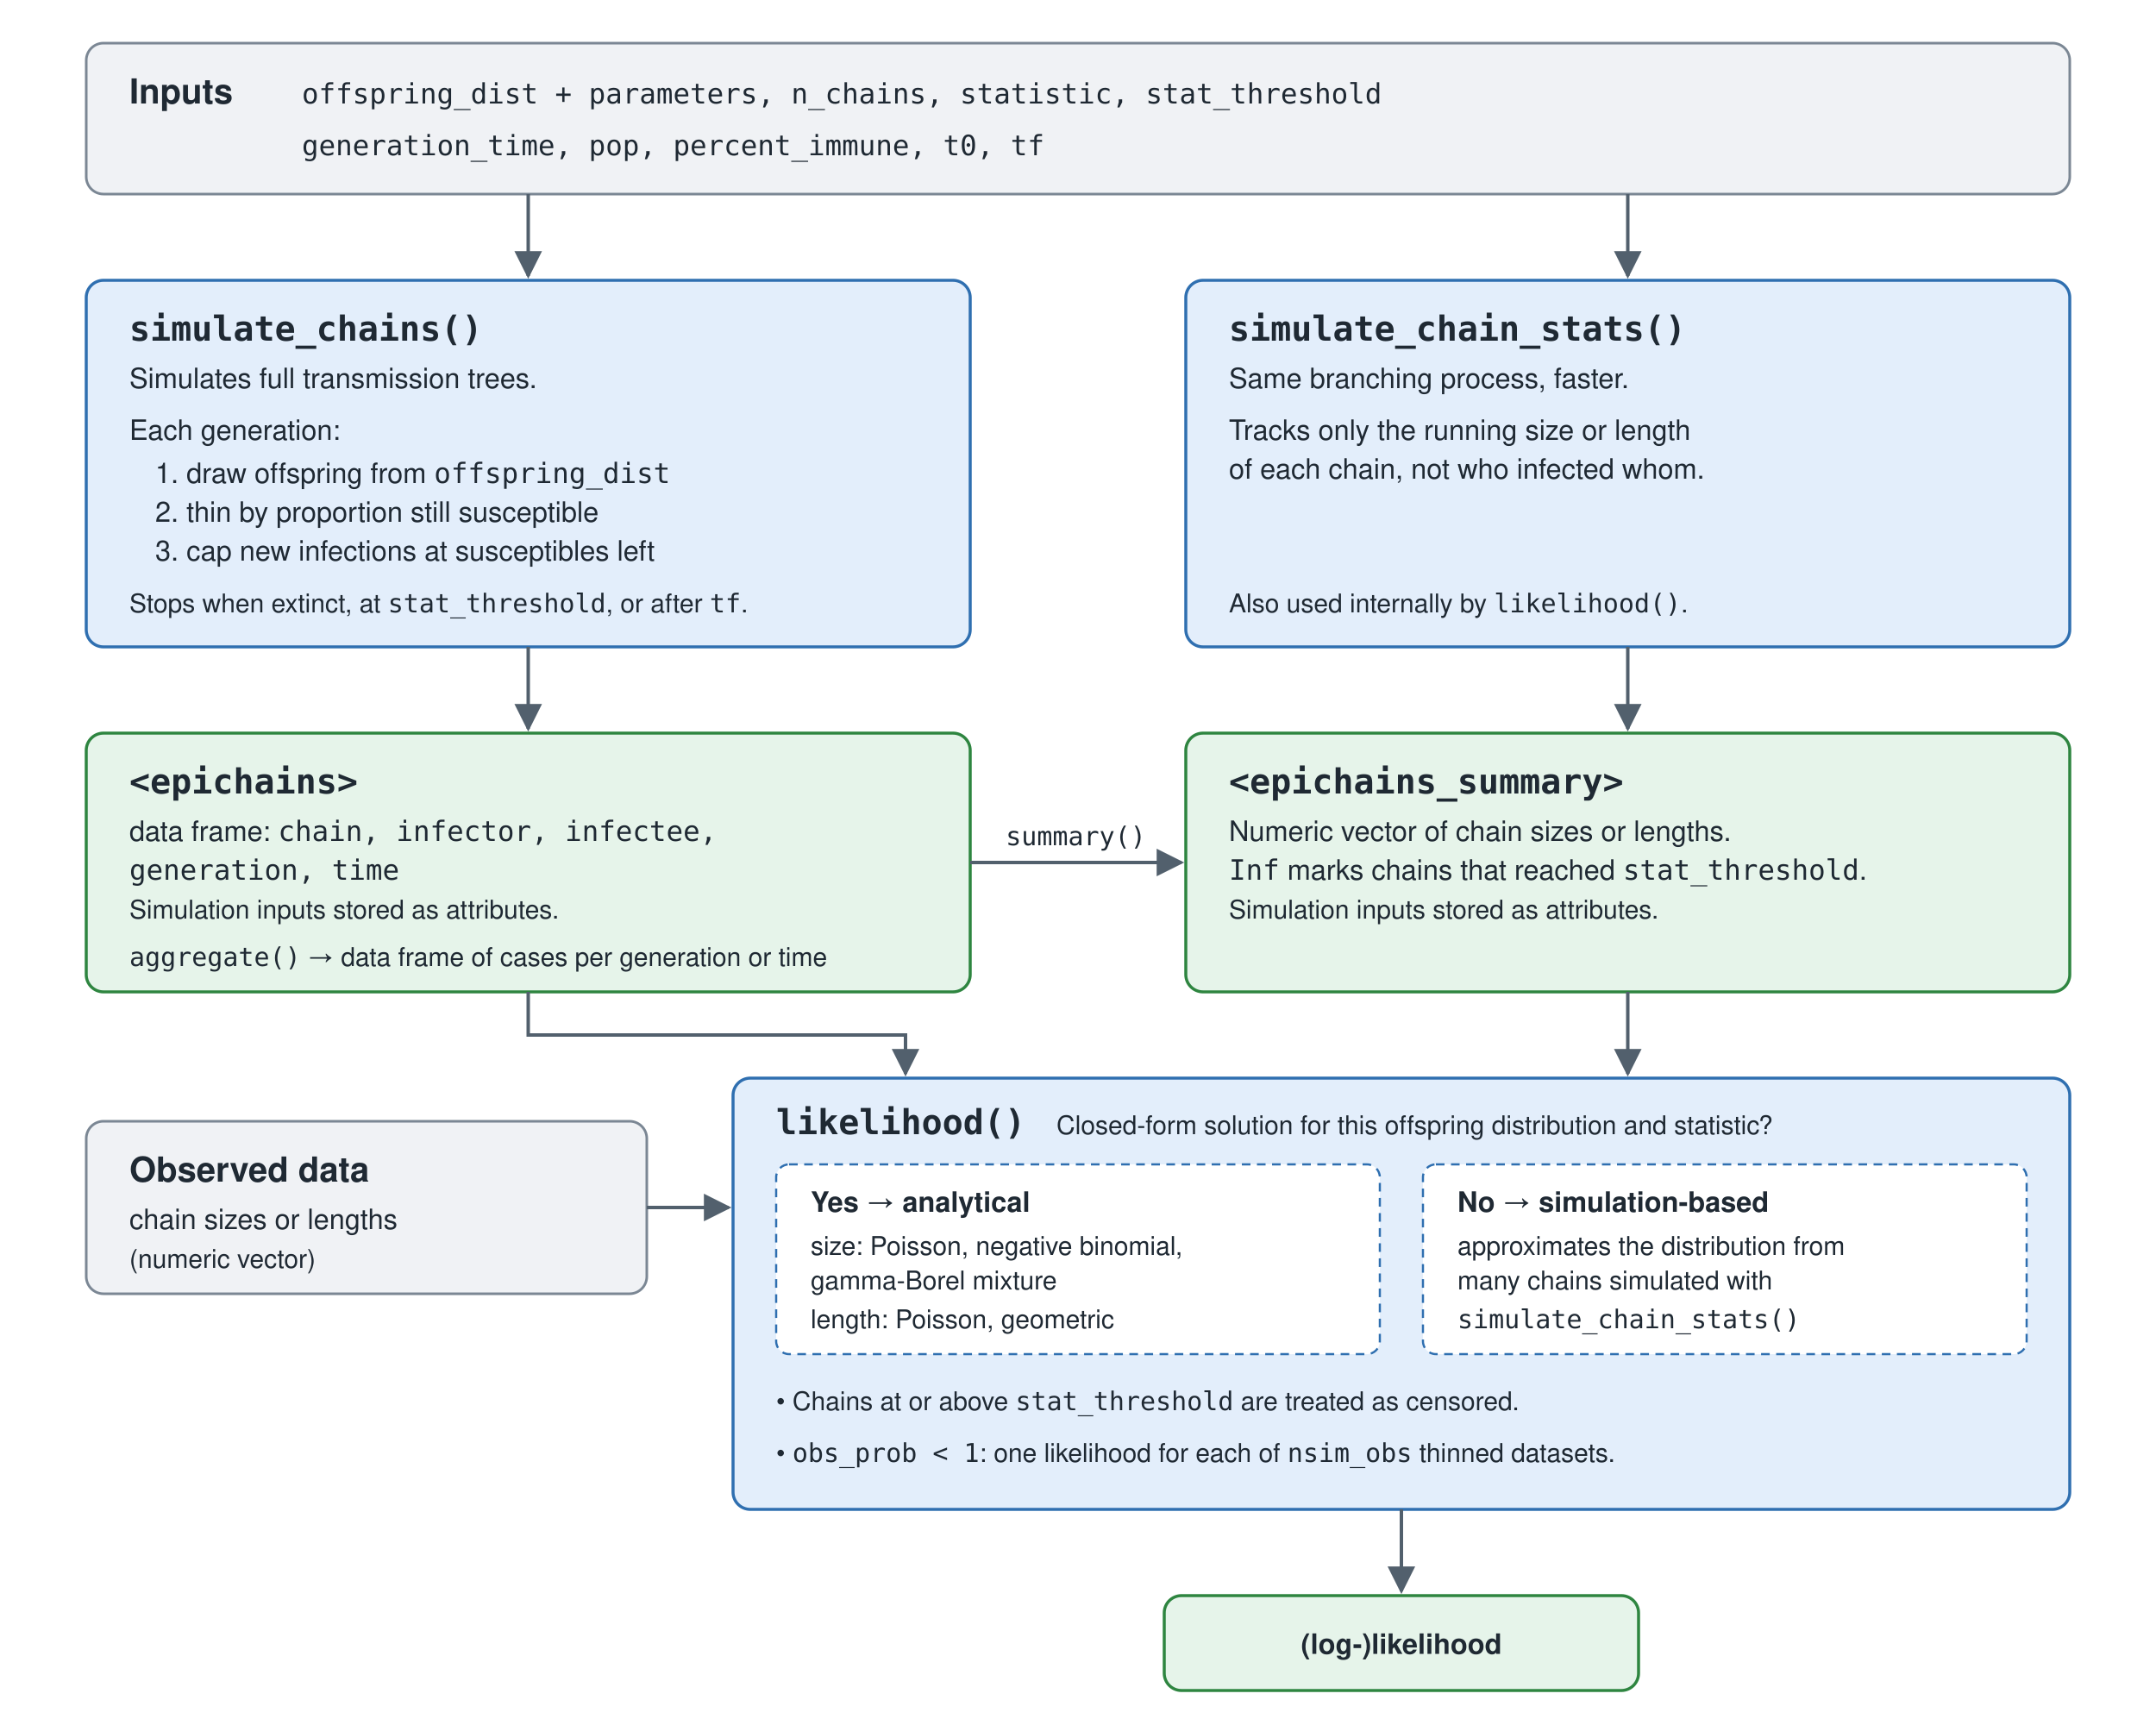
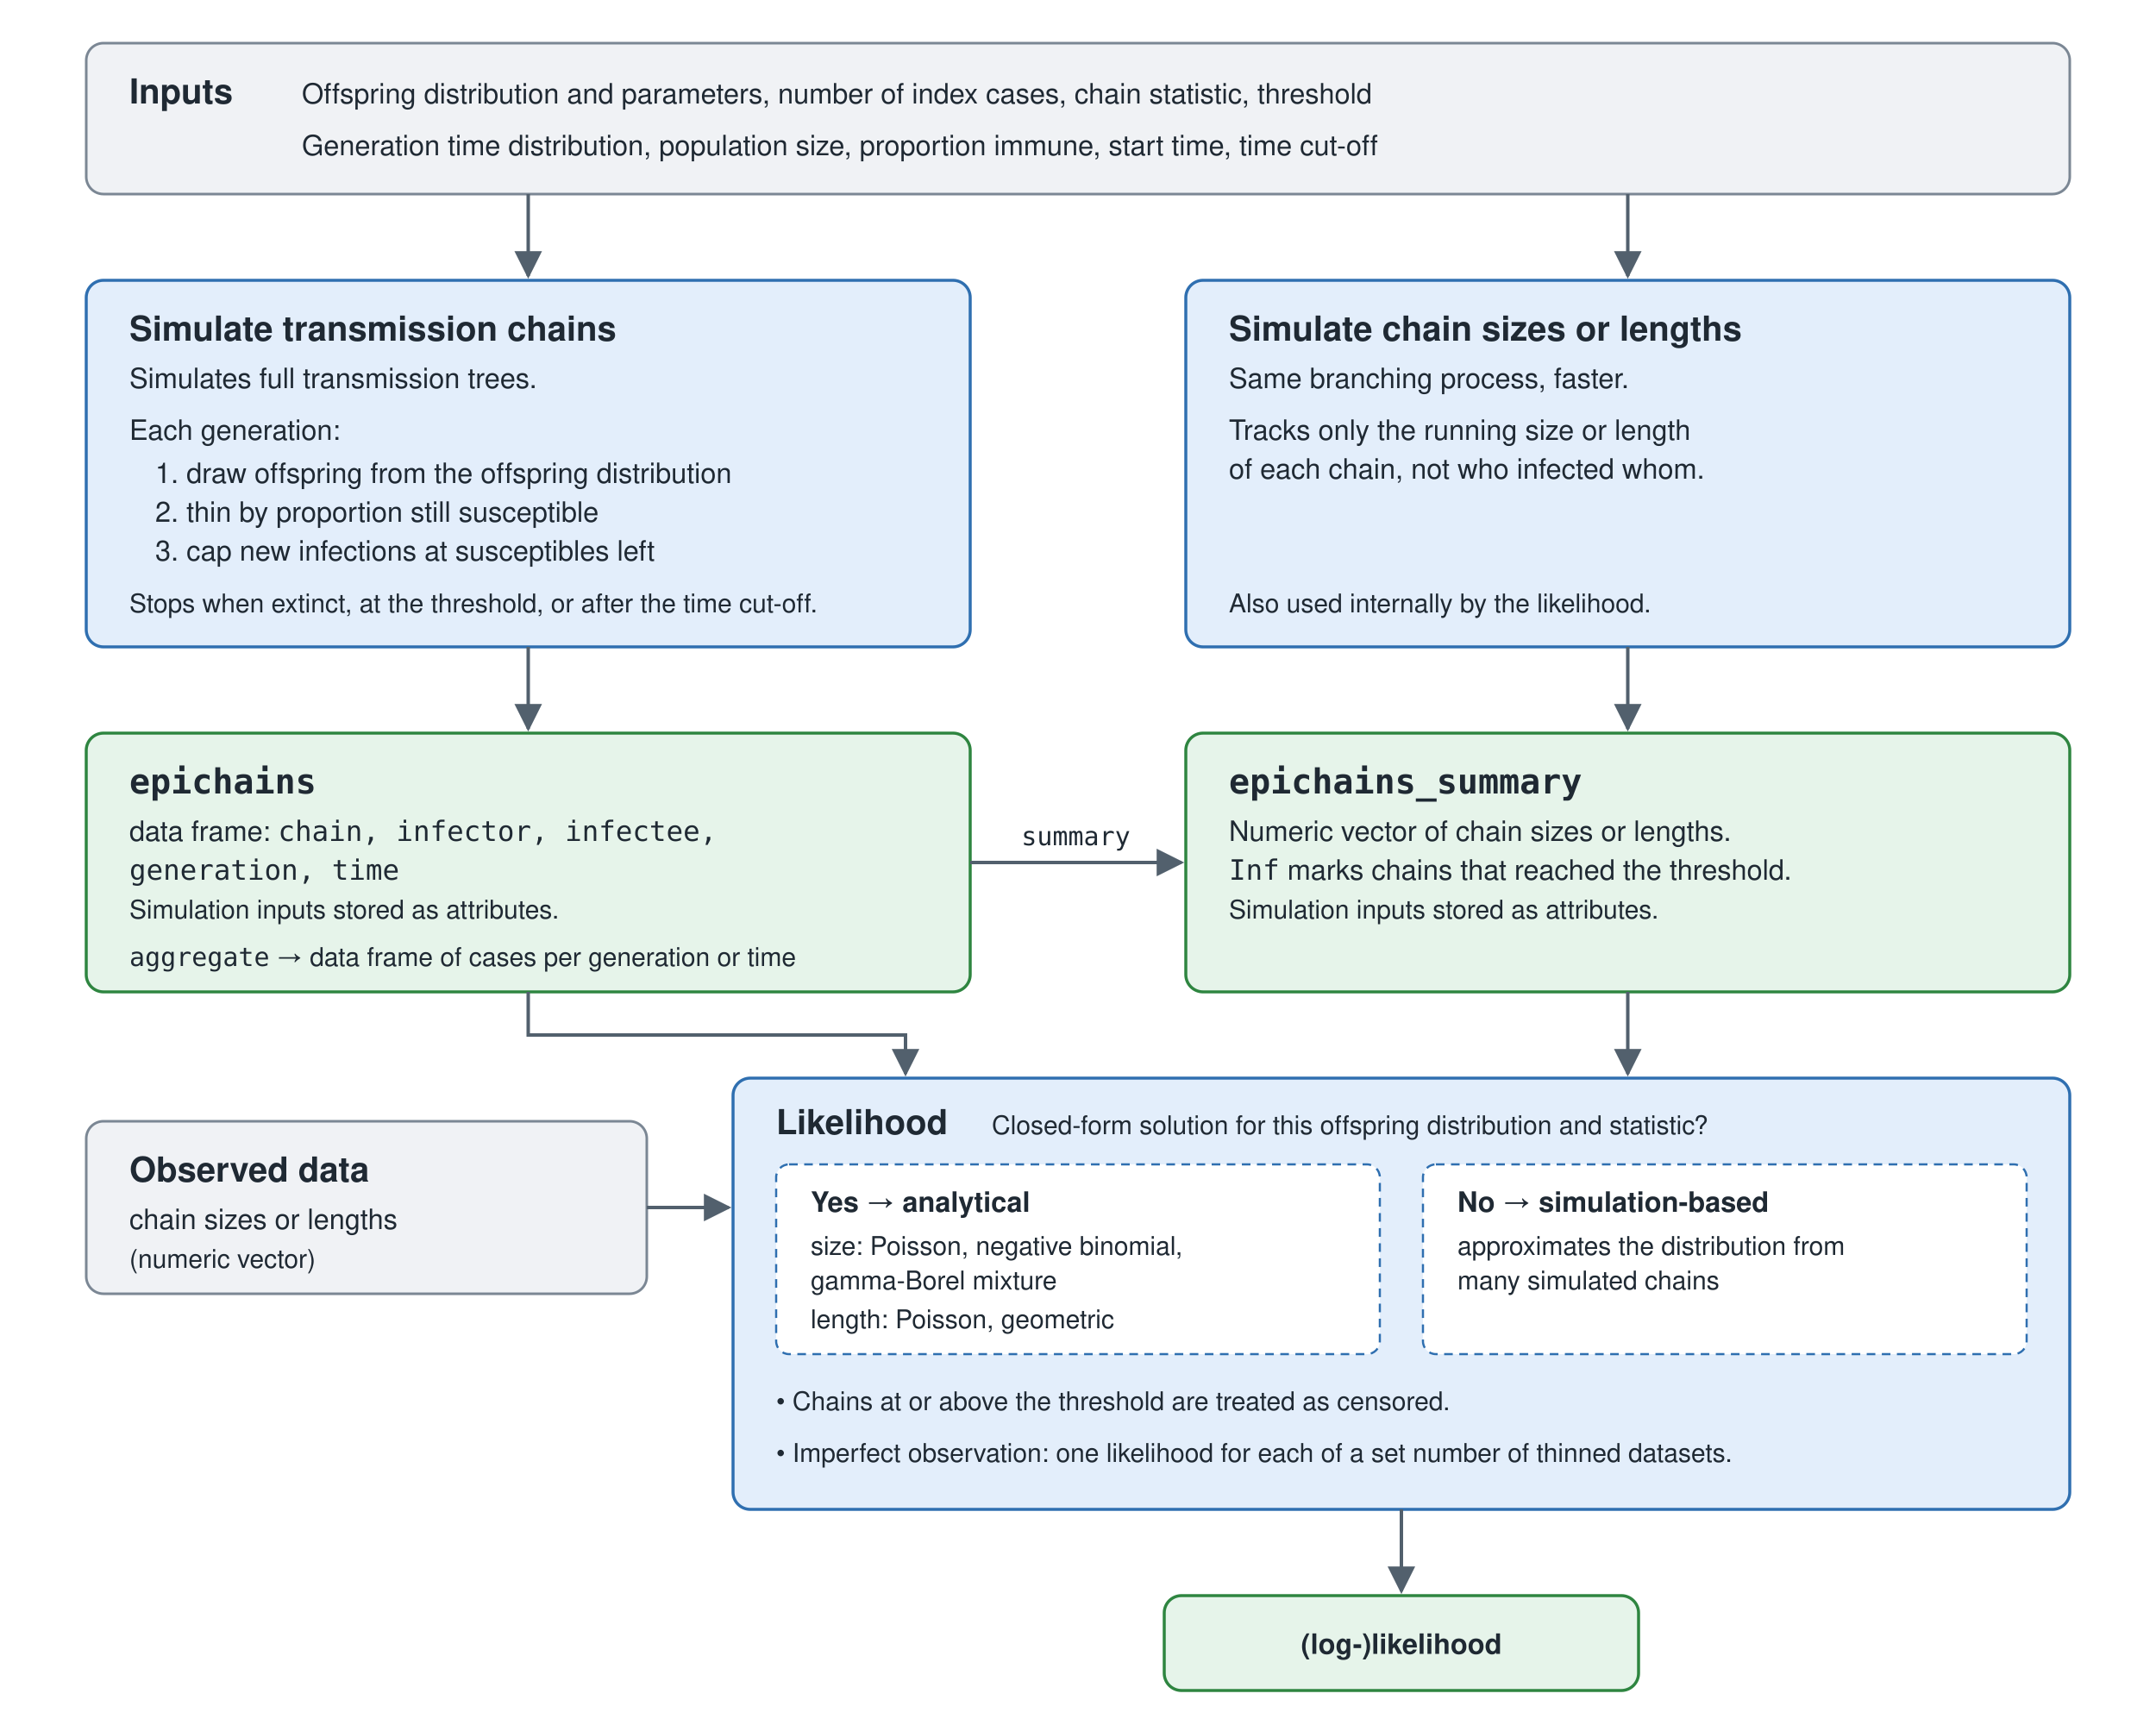
<svg xmlns="http://www.w3.org/2000/svg" width="1000" height="800" viewBox="0 0 1000 800" font-family="Helvetica, Arial, sans-serif" font-size="13" fill="#1f2933">
  <defs>
    <marker id="arrow" viewBox="0 0 10 10" refX="9" refY="5" markerWidth="8" markerHeight="8" orient="auto-start-reverse">
      <path d="M0,0 L10,5 L0,10 z" fill="#52606d" />
    </marker>
    <style>
      .code { font-family: Menlo, "DejaVu Sans Mono", "Courier New", monospace; }
      .title { font-size: 16px; font-weight: bold; }
      .small { font-size: 12px; }
      .edge { stroke: #52606d; stroke-width: 1.6; fill: none; marker-end: url(#arrow); }
      .input { fill: #f0f2f5; stroke: #7b8794; stroke-width: 1.2; }
      .fun { fill: #e3eefb; stroke: #2f6fb0; stroke-width: 1.4; }
      .obj { fill: #e6f4ea; stroke: #2e8540; stroke-width: 1.4; }
      .inner { fill: #ffffff; stroke: #2f6fb0; stroke-width: 1; stroke-dasharray: 4 3; }
    </style>
  </defs>
  <rect width="1000" height="800" fill="#ffffff" />
  <rect class="input" x="40" y="20" width="920" height="70" rx="8" />
  <text x="60" y="48" class="title">Inputs</text>
-   <text x="140" y="48" class="code">offspring_dist + parameters, n_chains, statistic, stat_threshold</text>
-   <text x="140" y="72" class="code">generation_time, pop, percent_immune, t0, tf</text>
+   <text x="140" y="48">Offspring distribution and parameters, number of index cases, chain statistic, threshold</text>
+   <text x="140" y="72">Generation time distribution, population size, proportion immune, start time, time cut-off</text>
  <path class="edge" d="M245,90 L245,128" />
  <path class="edge" d="M755,90 L755,128" />
  <rect class="fun" x="40" y="130" width="410" height="170" rx="8" />
-   <text x="60" y="158" class="code title">simulate_chains()</text>
+   <text x="60" y="158" class="title">Simulate transmission chains</text>
  <text x="60" y="180">Simulates full transmission trees.</text>
  <text x="60" y="204">Each generation:</text>
-   <text x="72" y="224">1. draw offspring from <tspan class="code">offspring_dist</tspan>
-   </text>
+   <text x="72" y="224">1. draw offspring from the offspring distribution</text>
  <text x="72" y="242">2. thin by proportion still susceptible</text>
  <text x="72" y="260">3. cap new infections at susceptibles left</text>
-   <text x="60" y="284" class="small">Stops when extinct, at <tspan class="code">stat_threshold</tspan>, or after <tspan class="code">tf</tspan>.</text>
+   <text x="60" y="284" class="small">Stops when extinct, at the threshold, or after the time cut-off.</text>
  <rect class="fun" x="550" y="130" width="410" height="170" rx="8" />
-   <text x="570" y="158" class="code title">simulate_chain_stats()</text>
+   <text x="570" y="158" class="title">Simulate chain sizes or lengths</text>
  <text x="570" y="180">Same branching process, faster.</text>
  <text x="570" y="204">Tracks only the running size or length</text>
  <text x="570" y="222">of each chain, not who infected whom.</text>
-   <text x="570" y="284" class="small">Also used internally by <tspan class="code">likelihood()</tspan>.</text>
+   <text x="570" y="284" class="small">Also used internally by the likelihood.</text>
  <path class="edge" d="M245,300 L245,338" />
  <path class="edge" d="M755,300 L755,338" />
  <rect class="obj" x="40" y="340" width="410" height="120" rx="8" />
-   <text x="60" y="368" class="code title">&lt;epichains&gt;</text>
+   <text x="60" y="368" class="code title">epichains</text>
  <text x="60" y="390">data frame: <tspan class="code">chain, infector, infectee,</tspan>
  </text>
  <text x="60" y="408" class="code">generation, time</text>
  <text x="60" y="426" class="small">Simulation inputs stored as attributes.</text>
  <text x="60" y="448" class="small">
-     <tspan class="code">aggregate()</tspan> → data frame of cases per generation or time</text>
+     <tspan class="code">aggregate</tspan> → data frame of cases per generation or time</text>
  <path class="edge" d="M450,400 L548,400" />
-   <text x="499" y="392" class="code small" text-anchor="middle">summary()</text>
+   <text x="499" y="392" class="code small" text-anchor="middle">summary</text>
  <rect class="obj" x="550" y="340" width="410" height="120" rx="8" />
-   <text x="570" y="368" class="code title">&lt;epichains_summary&gt;</text>
+   <text x="570" y="368" class="code title">epichains_summary</text>
  <text x="570" y="390">Numeric vector of chain sizes or lengths.</text>
  <text x="570" y="408">
-     <tspan class="code">Inf</tspan> marks chains that reached <tspan class="code">stat_threshold</tspan>.</text>
+     <tspan class="code">Inf</tspan> marks chains that reached the threshold.</text>
  <text x="570" y="426" class="small">Simulation inputs stored as attributes.</text>
  <path class="edge" d="M245,460 L245,480 L420,480 L420,498" />
  <path class="edge" d="M755,460 L755,498" />
  <rect class="input" x="40" y="520" width="260" height="80" rx="8" />
  <text x="60" y="548" class="title">Observed data</text>
  <text x="60" y="570">chain sizes or lengths</text>
  <text x="60" y="588" class="small">(numeric vector)</text>
  <path class="edge" d="M300,560 L338,560" />
  <rect class="fun" x="340" y="500" width="620" height="200" rx="8" />
-   <text x="360" y="526" class="code title">likelihood()</text>
-   <text x="490" y="526" class="small">Closed-form solution for this offspring distribution and statistic?</text>
+   <text x="360" y="526" class="title">Likelihood</text>
+   <text x="460" y="526" class="small">Closed-form solution for this offspring distribution and statistic?</text>
  <rect class="inner" x="360" y="540" width="280" height="88" rx="6" />
  <text x="376" y="562" font-weight="bold">Yes → analytical</text>
  <text x="376" y="582" class="small">size: Poisson, negative binomial,</text>
  <text x="376" y="598" class="small">gamma-Borel mixture</text>
  <text x="376" y="616" class="small">length: Poisson, geometric</text>
  <rect class="inner" x="660" y="540" width="280" height="88" rx="6" />
  <text x="676" y="562" font-weight="bold">No → simulation-based</text>
  <text x="676" y="582" class="small">approximates the distribution from</text>
-   <text x="676" y="598" class="small">many chains simulated with</text>
-   <text x="676" y="616" class="small code">simulate_chain_stats()</text>
-   <text x="360" y="654" class="small">• Chains at or above <tspan class="code">stat_threshold</tspan> are treated as censored.</text>
-   <text x="360" y="678" class="small">• <tspan class="code">obs_prob &lt; 1</tspan>: one likelihood for each of <tspan class="code">nsim_obs</tspan> thinned datasets.</text>
+   <text x="676" y="598" class="small">many simulated chains</text>
+   <text x="360" y="654" class="small">• Chains at or above the threshold are treated as censored.</text>
+   <text x="360" y="678" class="small">• Imperfect observation: one likelihood for each of a set number of thinned datasets.</text>
  <path class="edge" d="M650,700 L650,738" />
  <rect class="obj" x="540" y="740" width="220" height="44" rx="8" />
  <text x="650" y="767" text-anchor="middle" font-weight="bold">(log-)likelihood</text>
</svg>
